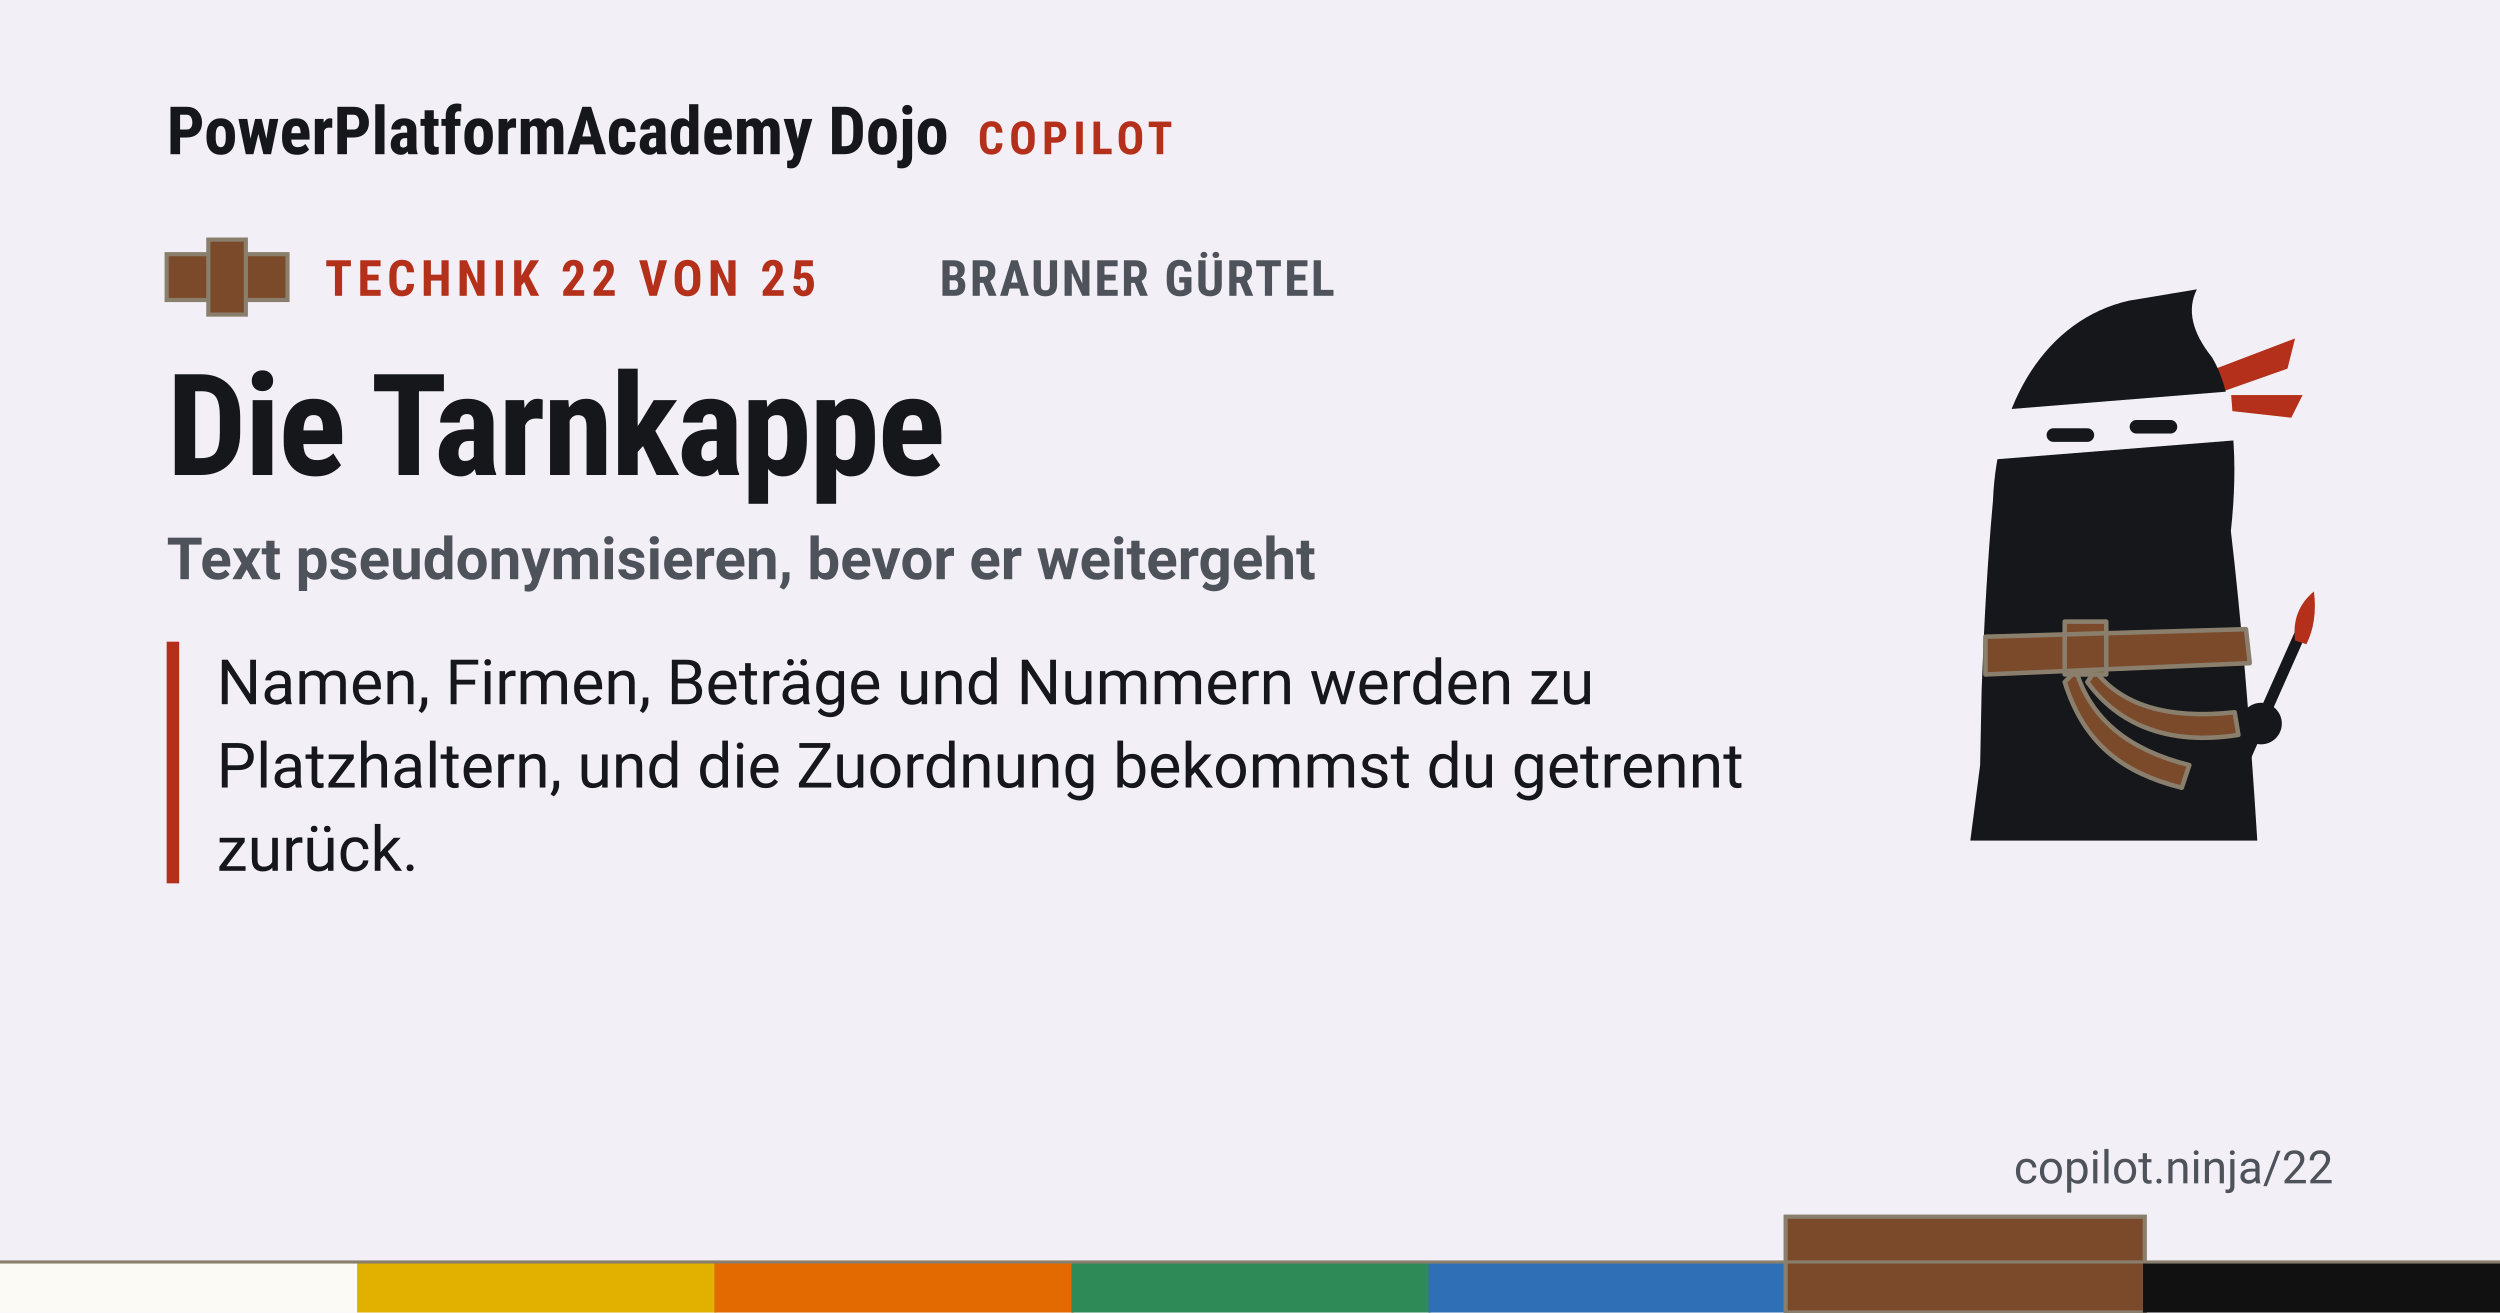
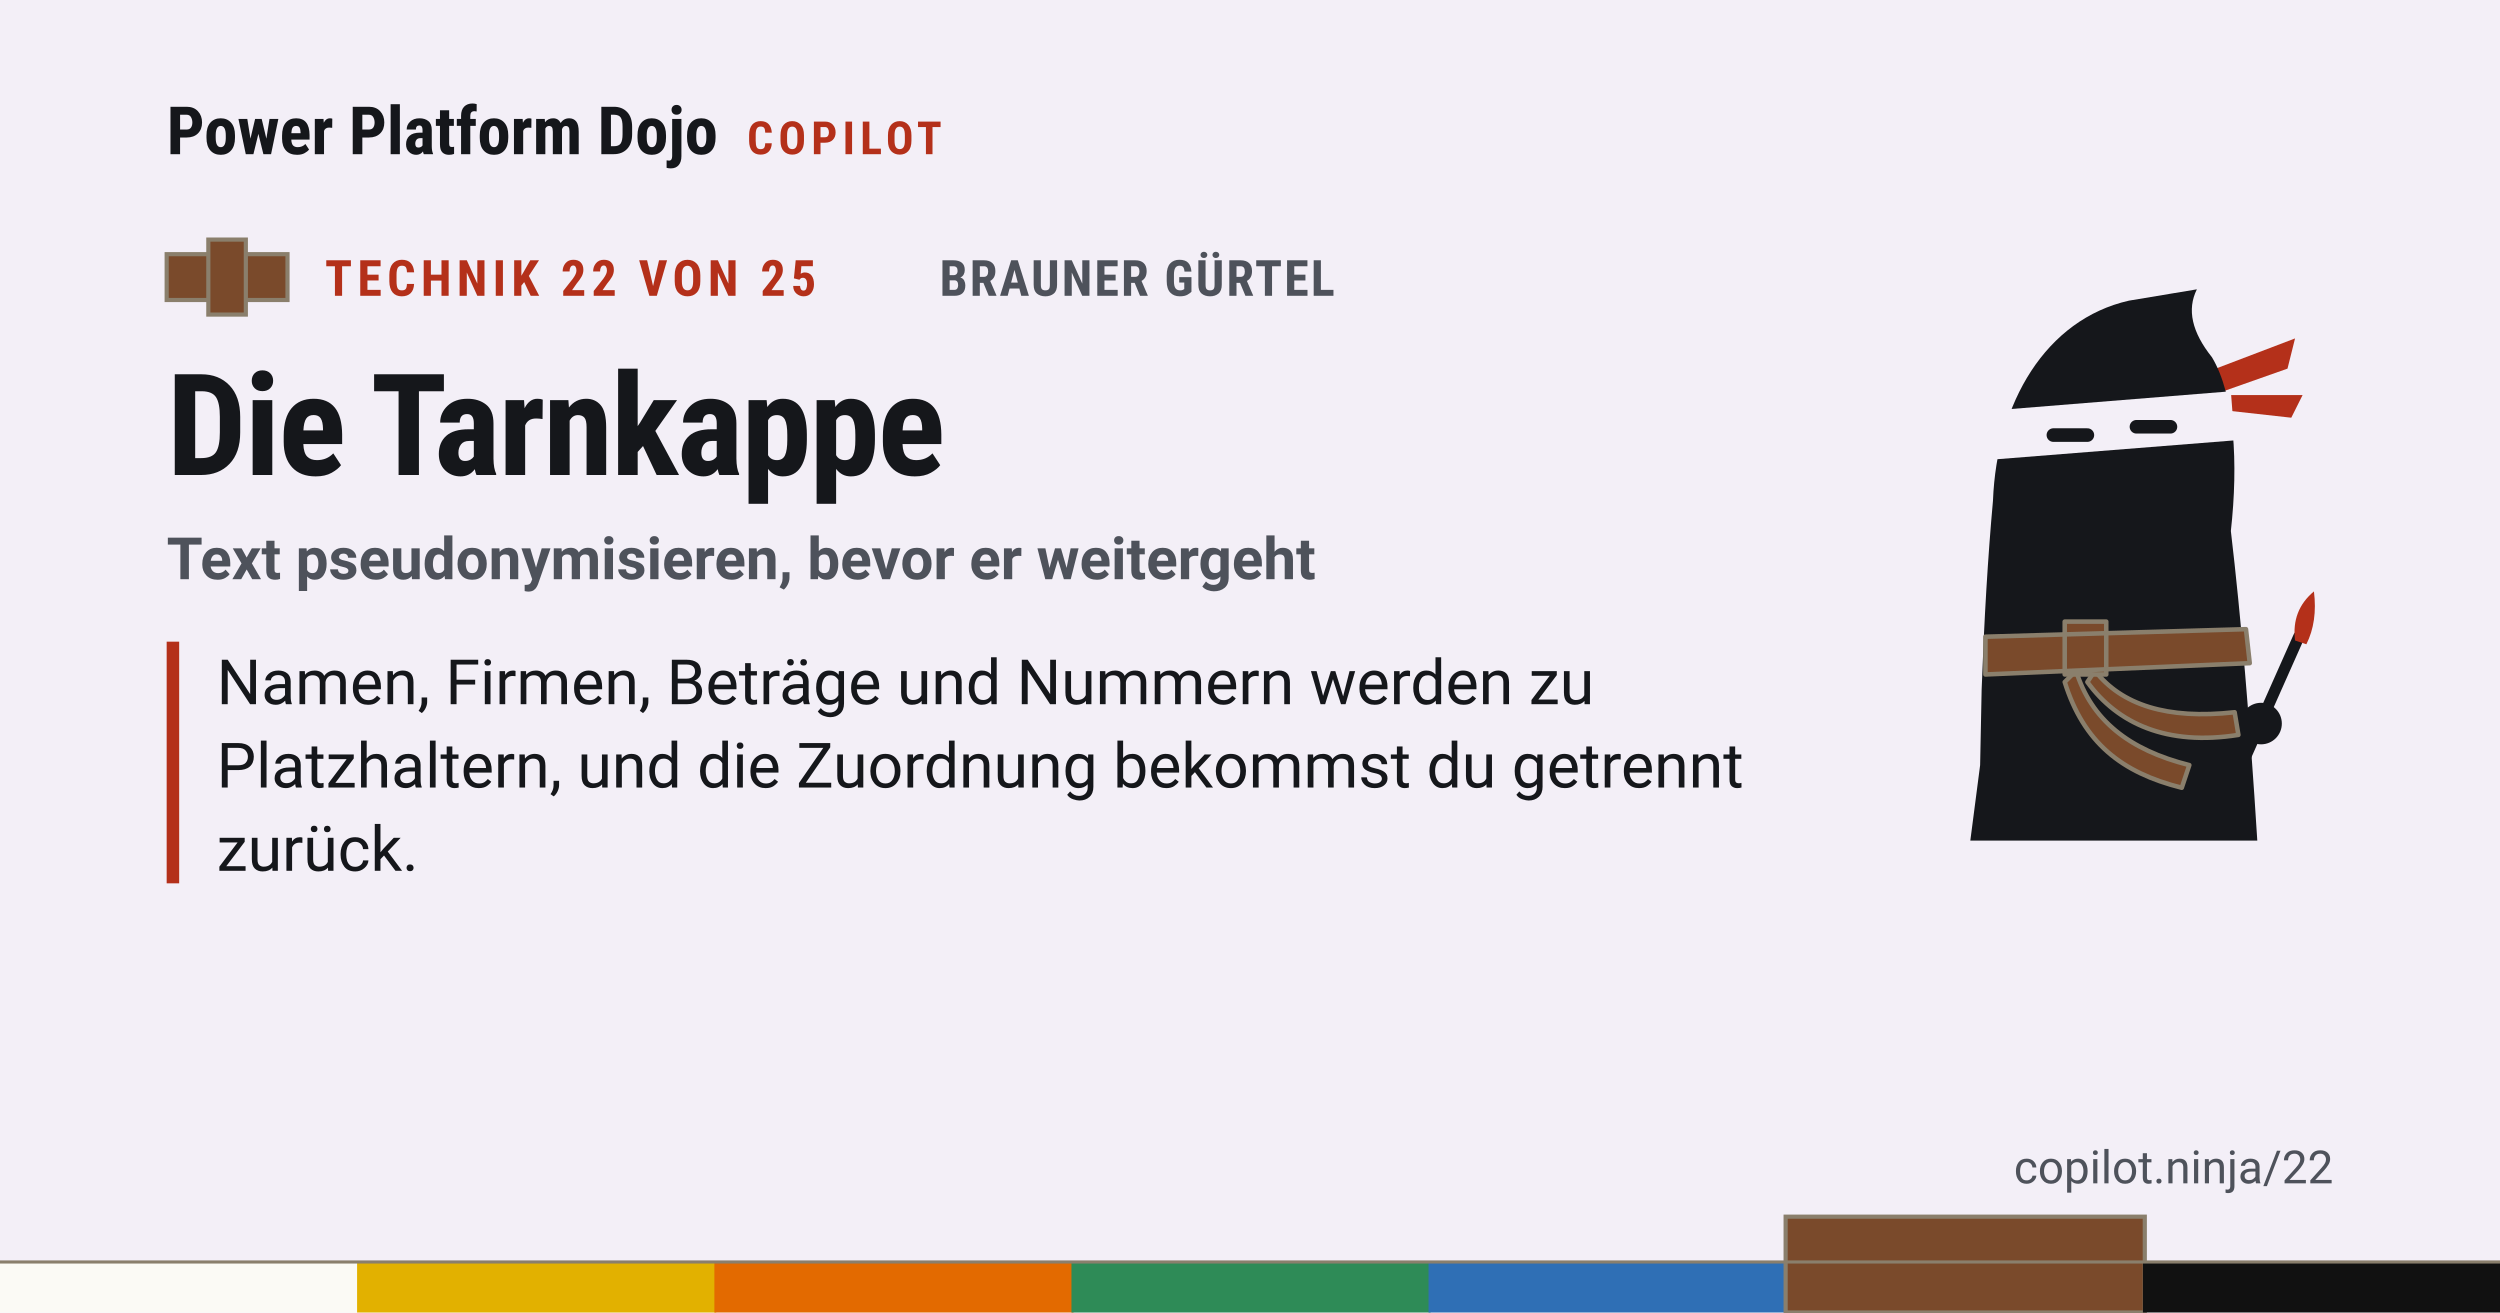
<svg xmlns="http://www.w3.org/2000/svg" width="1200" height="630" viewBox="0 0 1200 630" role="img" aria-label="Technik 22: Die Tarnkappe. Namen, Firmen, Beträge und Nummern werden zu Platzhaltern, und die Zuordnung bekommst du getrennt zurück.">
  <rect width="1200" height="630" fill="#F3EFF7" />
-   <text x="80" y="74" font-family="Bahnschrift, 'Avenir Next Condensed', 'Roboto Condensed', 'Arial Narrow', sans-serif" font-stretch="condensed" font-weight="600" font-size="32" fill="#15171B">PowerPlatformAcademy Dojo<tspan font-weight="700" font-size="22" letter-spacing="2.5" fill="#B4301A" dx="14">COPILOT</tspan>
+   <text x="80" y="74" font-family="Bahnschrift, 'Avenir Next Condensed', 'Roboto Condensed', 'Arial Narrow', sans-serif" font-stretch="condensed" font-weight="600" font-size="32" fill="#15171B">Power Platform Dojo<tspan font-weight="700" font-size="22" letter-spacing="2.5" fill="#B4301A" dx="14">COPILOT</tspan>
  </text>
  <rect x="80" y="122" width="58" height="22" fill="#7A4A2B" stroke="#8A7F6C" stroke-width="2" />
  <rect x="100" y="115" width="18" height="36" fill="#7A4A2B" stroke="#8A7F6C" stroke-width="2" />
  <text x="156" y="142" font-family="Bahnschrift, 'Avenir Next Condensed', 'Roboto Condensed', 'Arial Narrow', sans-serif" font-weight="700" font-size="24" letter-spacing="2.5" fill="#B4301A">TECHNIK 22 VON 25</text>
  <text x="451" y="142" font-family="Bahnschrift, 'Avenir Next Condensed', 'Roboto Condensed', 'Arial Narrow', sans-serif" font-weight="600" font-size="24" letter-spacing="1" fill="#4E525B">BRAUNER GÜRTEL</text>
  <text x="80" y="228" font-size="68" font-family="Bahnschrift, 'Avenir Next Condensed', 'Roboto Condensed', 'Arial Narrow', sans-serif" font-weight="700" fill="#15171B" letter-spacing="-1">Die Tarnkappe</text>
  <text x="80" y="278" font-size="28" font-family="'Segoe UI', system-ui, -apple-system, Roboto, Arial, sans-serif" font-weight="600" fill="#4E525B">Text pseudonymisieren, bevor er weitergeht</text>
  <rect x="80" y="308" width="6" height="116" fill="#B4301A" />
  <text x="104" y="338" font-size="30" font-family="'Segoe UI', system-ui, -apple-system, Roboto, Arial, sans-serif" fill="#15171B">Namen, Firmen, Beträge und Nummern werden zu</text>
  <text x="104" y="378" font-size="30" font-family="'Segoe UI', system-ui, -apple-system, Roboto, Arial, sans-serif" fill="#15171B">Platzhaltern, und die Zuordnung bekommst du getrennt</text>
  <text x="104" y="418" font-size="30" font-family="'Segoe UI', system-ui, -apple-system, Roboto, Arial, sans-serif" fill="#15171B">zurück.</text>
  <svg x="902" y="128" width="218" height="290" viewBox="0 0 120 160">
    <style>.t-koerper{fill:#15171B}.t-gesicht{fill:#F3EFF7}.t-augen{fill:none;stroke:#15171B;stroke-width:3.6;stroke-linecap:round}.t-band,.t-pinsel-spitze{fill:#B4301A}.t-guertel,.t-guertel-enden{fill:#7A4A2B;stroke:#8A7F6C;stroke-width:1.2;stroke-linejoin:round}.t-pinsel-stiel{fill:none;stroke:#15171B;stroke-width:3;stroke-linecap:round}.t-hand{fill:#15171B}.t-rolle,.t-strich{display:none}</style>
    <g class="t-figur">
      <path class="t-band" d="M89 27l21-8-2 8-17 6zM90 34h22l-3 6-18-2z" />
      <path class="t-koerper" d="M24 152l2.6-20 .4-20q1-28 3-50c1-26 14-48 36-53l18-3q-4 8 4 18c6 10 7 28 5 46q4 34 7 82z" />
      <path class="t-gesicht" d="M31 38l62-5 1 13-63 5z" />
      <path class="t-augen" d="M46 44.6h9M68 42.4h9" />
      <g class="t-rolle">
        <path class="t-rolle-blatt" d="M30 114h60v18H30z" />
        <path class="t-rolle-zeilen" d="M38 120h40M38 126h28" />
        <path class="t-rolle-enden" d="M25 111h6v24h-6zM89 111h6v24h-6z" />
      </g>
      <path class="t-guertel-enden" d="M52 107c4 13 14 21 30 25l-2 6c-16-4-26-12-31-28zM57 107c7 9 19 13 37 11l1 6c-19 3-32-3-40-14z" />
      <path class="t-guertel" d="M28 98l69-2 1 9-70 3zM49 94h11v14H49z" />
      <g class="t-pinsel">
        <path class="t-pinsel-stiel" d="M95 134l16-36" />
        <path class="t-pinsel-spitze" d="M110 99q-1-8 5-13 1 8-2 14z" />
        <circle class="t-hand" cx="101" cy="121" r="5.5" />
      </g>
      <path class="t-strich" pathLength="1" d="M24 152l2.6-20 .4-20q1-28 3-50c1-26 14-48 36-53l18-3q-4 8 4 18c6 10 7 28 5 46q4 34 7 82z" />
    </g>
  </svg>
  <text x="1120" y="568" text-anchor="end" font-family="'Segoe UI', system-ui, -apple-system, Roboto, Arial, sans-serif" font-size="22" fill="#4E525B">copilot.ninja/22</text>
  <rect x="0.0" y="606" width="172.4" height="24" fill="#FBFAF5" />
  <rect x="171.4" y="606" width="172.4" height="24" fill="#E2B100" />
  <rect x="342.9" y="606" width="172.4" height="24" fill="#E36A00" />
  <rect x="514.3" y="606" width="172.4" height="24" fill="#2E8B57" />
  <rect x="685.7" y="606" width="172.4" height="24" fill="#2F6FB5" />
  <rect x="857.1" y="584" width="172.4" height="46" fill="#7A4A2B" stroke="#8A7F6C" stroke-width="2" />
  <rect x="1028.6" y="606" width="172.4" height="24" fill="#111111" />
  <rect x="0" y="605" width="1200" height="1.5" fill="#8A7F6C" />
</svg>
